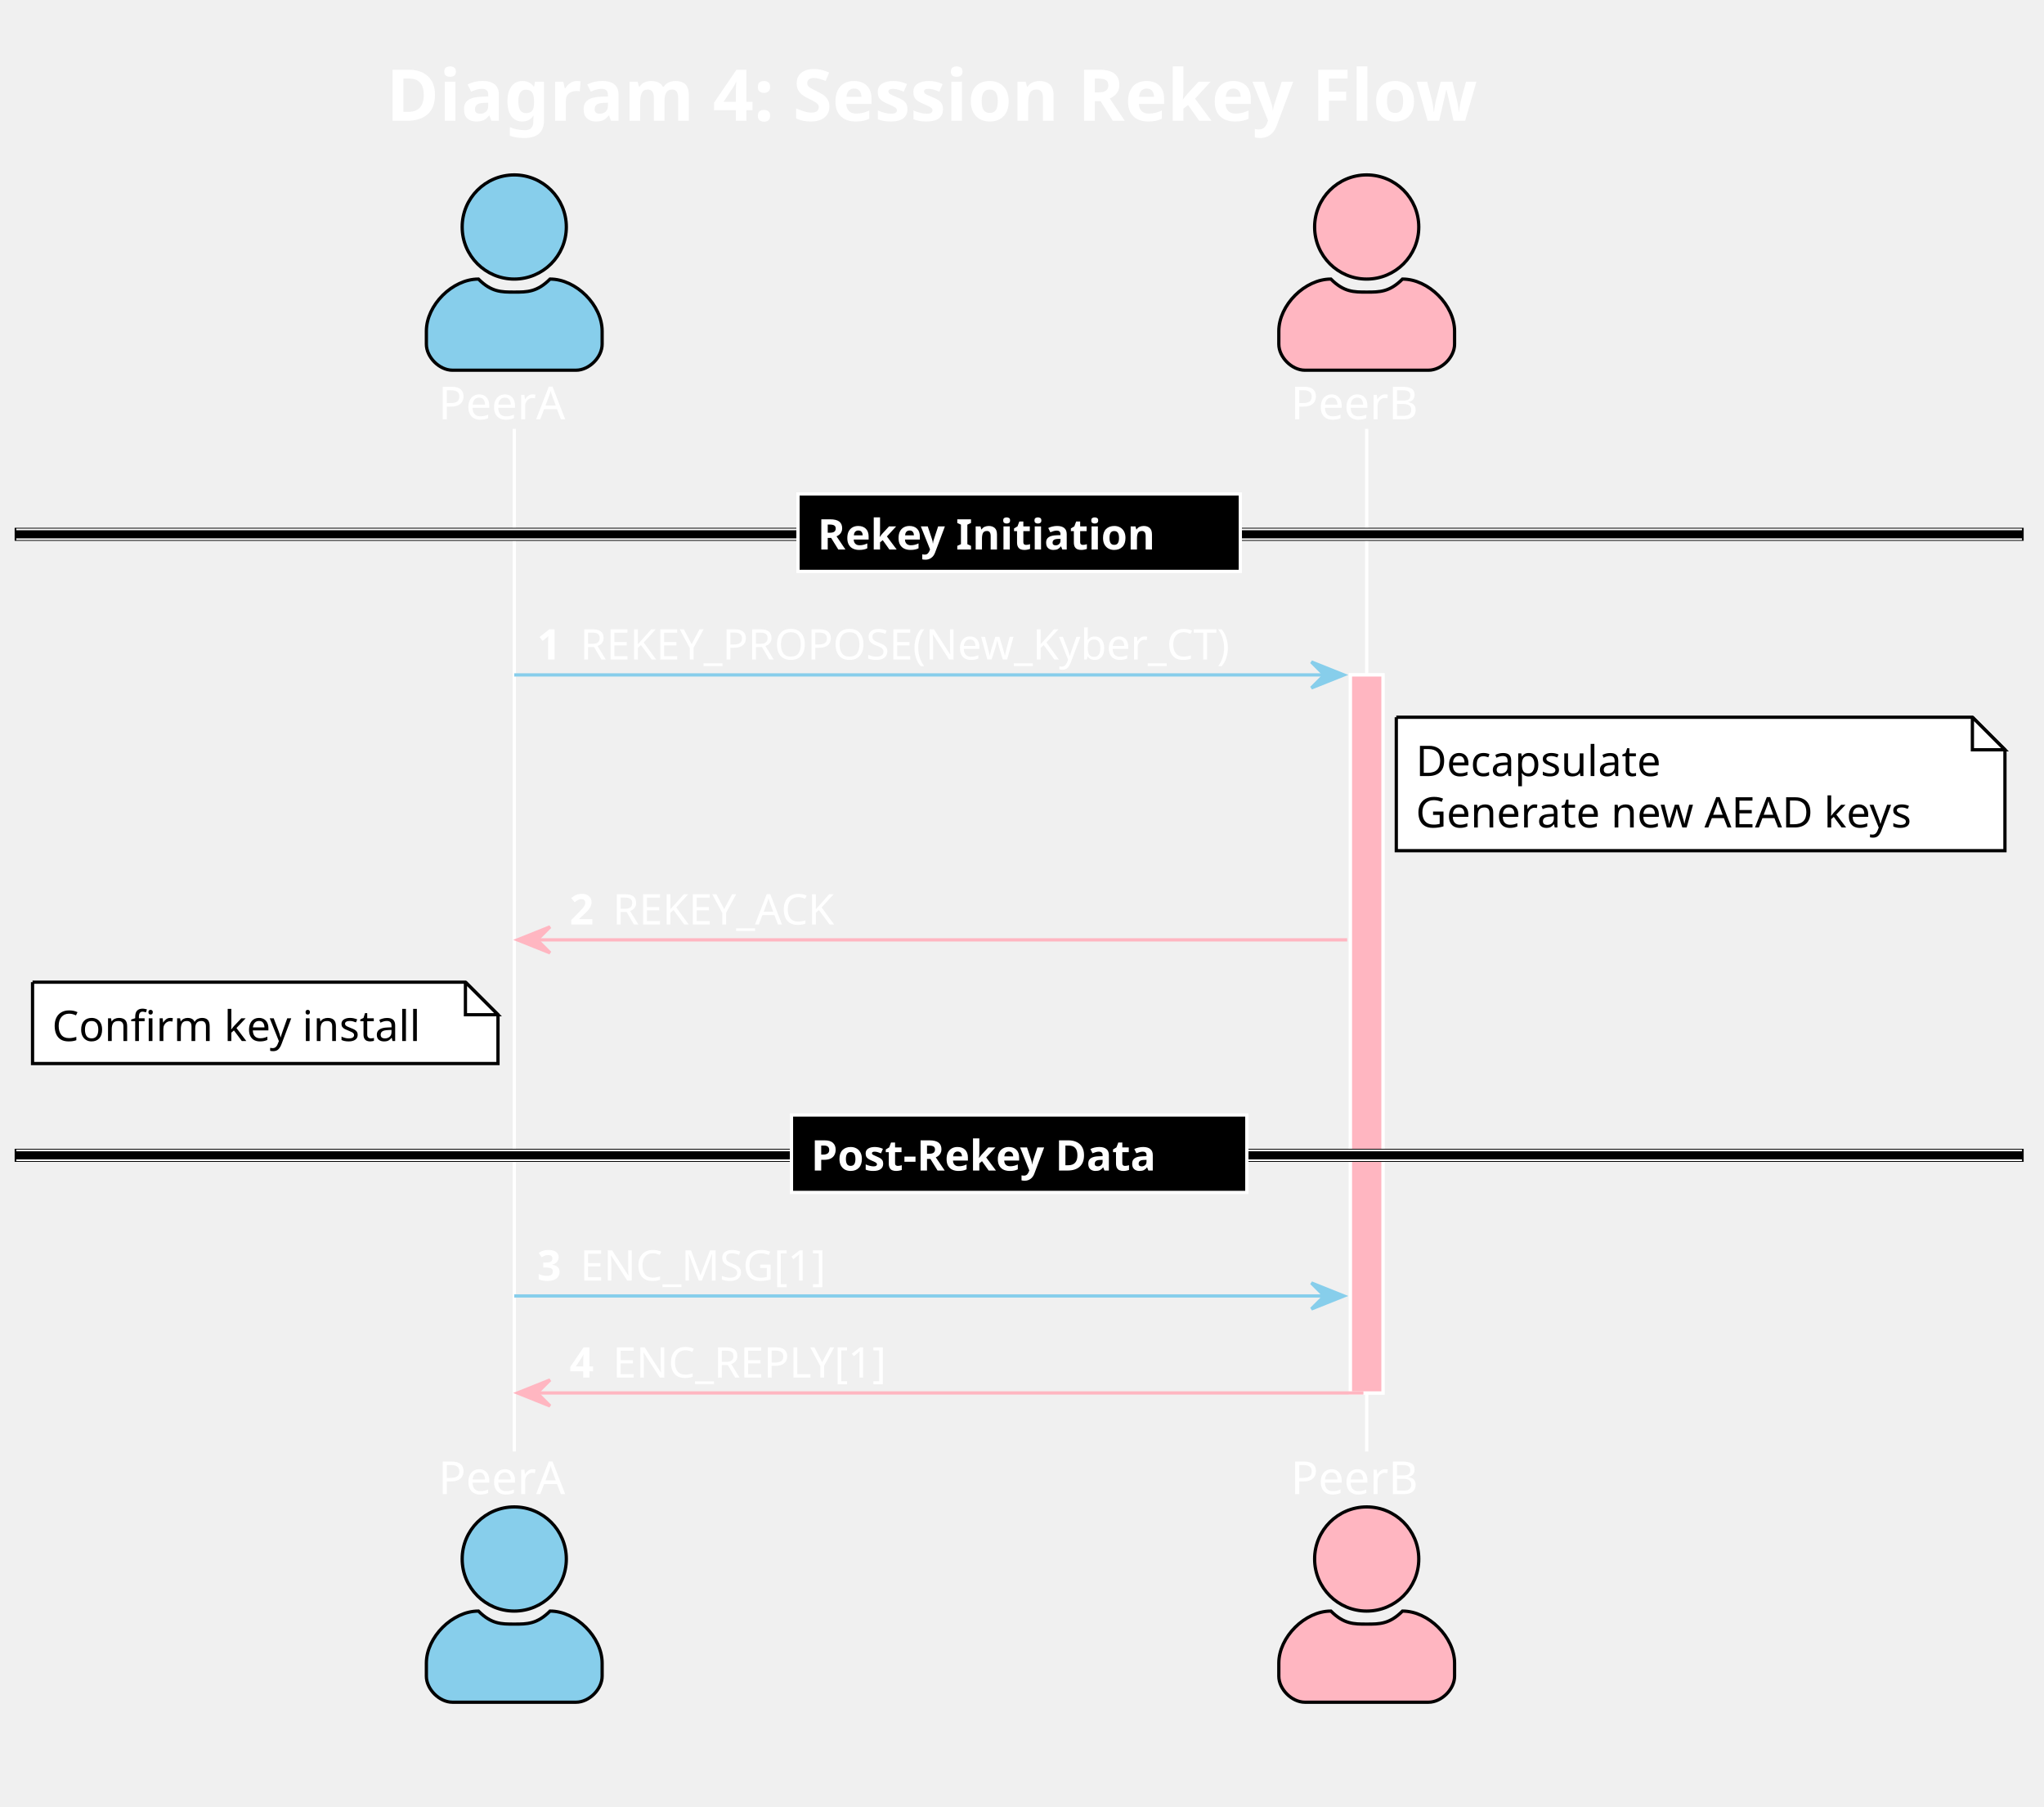
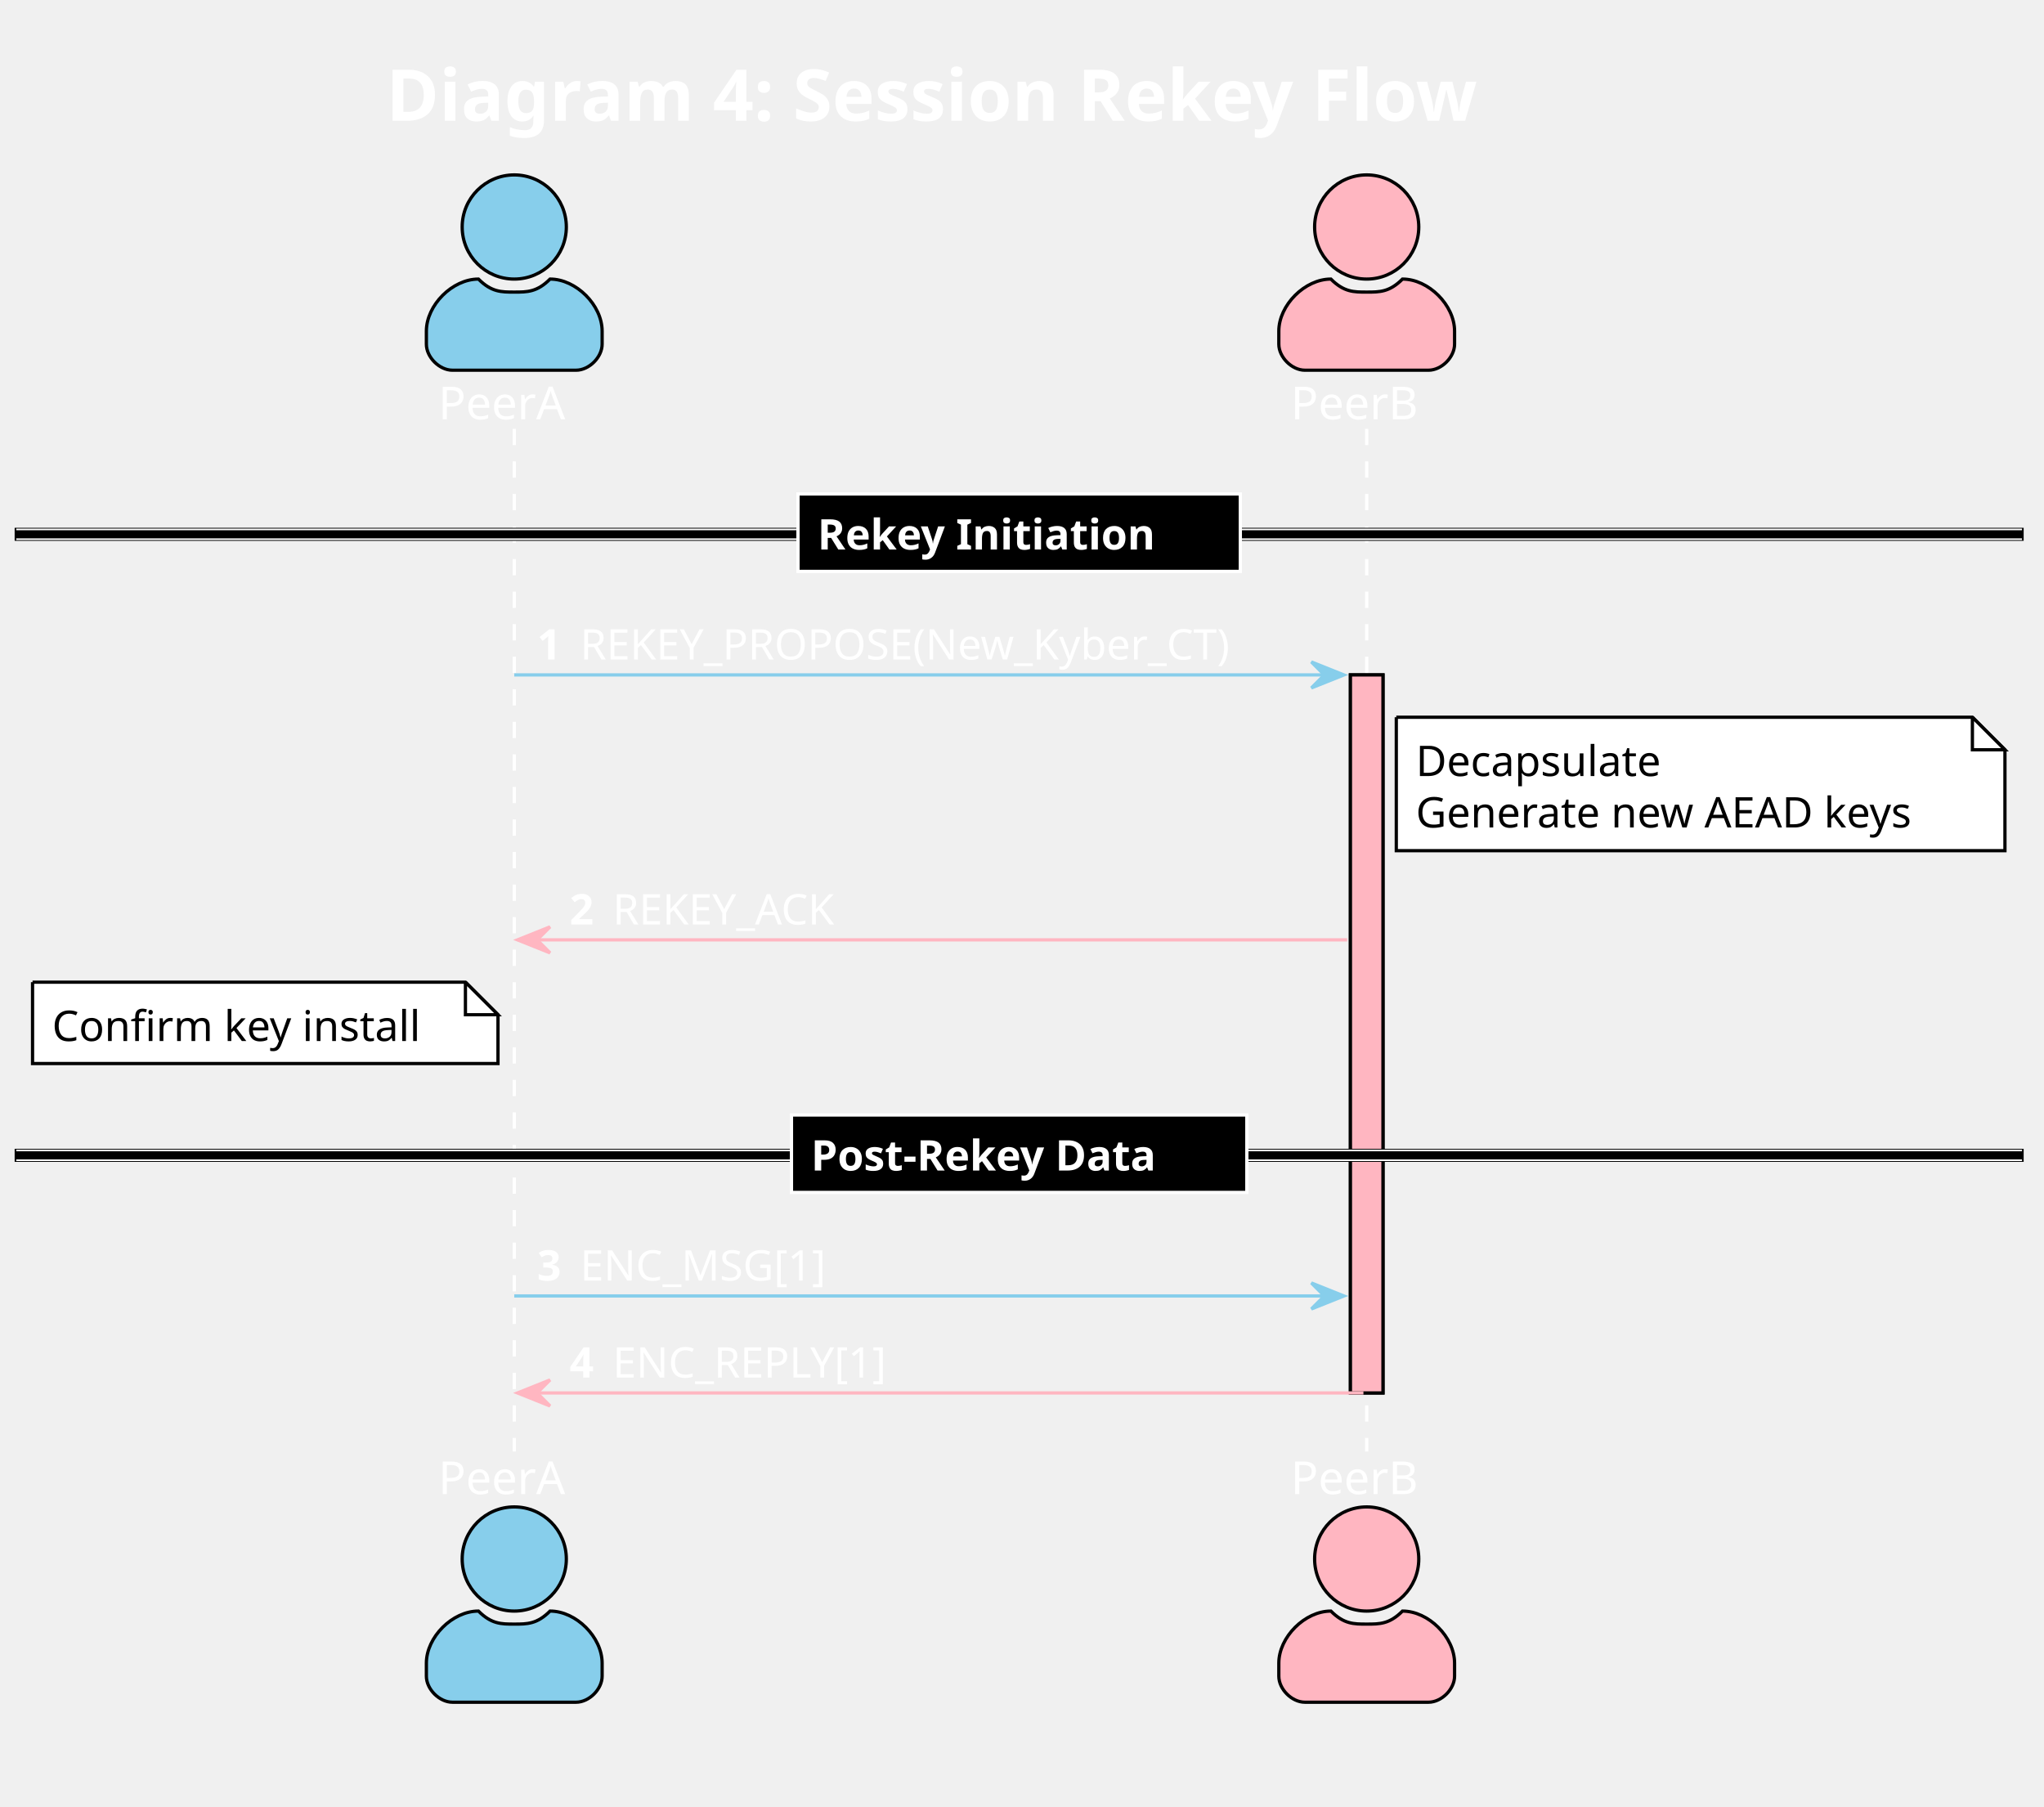
<svg xmlns="http://www.w3.org/2000/svg" contentStyleType="text/css" data-diagram-type="SEQUENCE" height="555px" preserveAspectRatio="none" style="width:628px;height:555px;background:#000000;" version="1.1" viewBox="0 0 628 555" width="628px" zoomAndPan="magnify">
  <defs />
  <g>
    <text fill="#FFFFFF" font-family="Verdana" font-size="22" font-weight="bold" lengthAdjust="spacing" textLength="387.965" x="118.643" y="37.118">Diagram 4: Session Rekey Flow</text>
    <g>
-       <rect fill="#FFB6C1" height="220.595" style="stroke:#FFFFFF;stroke-width:1;" width="10" x="414.905" y="207.351" />
+       <rect fill="#FFB6C1" height="220.595" style="stroke:#000000;stroke-width:1;" width="10" x="414.905" y="207.351" />
    </g>
    <g>
      <rect fill="#000000" fill-opacity="0" height="314.194" width="8" x="154" y="131.752" />
-       <line style="stroke:#FFFFFF;stroke-width:1;" x1="158" x2="158" y1="131.752" y2="445.946" />
+       <line style="stroke:#FFFFFF;stroke-width:1;stroke-dasharray:5,5;" x1="158" x2="158" y1="131.752" y2="445.946" />
    </g>
    <g>
      <rect fill="#000000" fill-opacity="0" height="314.194" width="8" x="415.905" y="131.752" />
-       <line style="stroke:#FFFFFF;stroke-width:1;" x1="419.905" x2="419.905" y1="131.752" y2="445.946" />
+       <line style="stroke:#FFFFFF;stroke-width:1;stroke-dasharray:5,5;" x1="419.905" x2="419.905" y1="131.752" y2="445.946" />
    </g>
    <g class="participant participant-head" data-participant="PA">
      <text fill="#FFFFFF" font-family="Verdana" font-size="14" lengthAdjust="spacing" textLength="40.667" x="134.667" y="128.812">PeerA</text>
      <ellipse cx="158" cy="69.737" fill="#87CEEB" rx="16" ry="16" style="stroke:#000000;stroke-width:1;" />
      <path d="M158,89.737 C162,89.737 165,89.737 169,85.737 C177,85.737 185,93.737 185,101.737 L185,105.737 C185,109.737 181,113.737 177,113.737 L139,113.737 C135,113.737 131,109.737 131,105.737 L131,101.737 C131,93.737 139,85.737 147,85.737 C151,89.737 154,89.737 158,89.737" fill="#87CEEB" style="stroke:#000000;stroke-width:1;" />
    </g>
    <g class="participant participant-tail" data-participant="PA">
      <text fill="#FFFFFF" font-family="Verdana" font-size="14" lengthAdjust="spacing" textLength="40.667" x="134.667" y="459.021">PeerA</text>
      <ellipse cx="158" cy="478.96" fill="#87CEEB" rx="16" ry="16" style="stroke:#000000;stroke-width:1;" />
      <path d="M158,498.96 C162,498.96 165,498.96 169,494.96 C177,494.96 185,502.96 185,510.96 L185,514.96 C185,518.96 181,522.96 177,522.96 L139,522.96 C135,522.96 131,518.96 131,514.96 L131,510.96 C131,502.96 139,494.96 147,494.96 C151,498.96 154,498.96 158,498.96" fill="#87CEEB" style="stroke:#000000;stroke-width:1;" />
    </g>
    <g class="participant participant-head" data-participant="PB">
      <text fill="#FFFFFF" font-family="Verdana" font-size="14" lengthAdjust="spacing" textLength="40.694" x="396.558" y="128.812">PeerB</text>
      <ellipse cx="419.905" cy="69.737" fill="#FFB6C1" rx="16" ry="16" style="stroke:#000000;stroke-width:1;" />
      <path d="M419.905,89.737 C423.905,89.737 426.905,89.737 430.905,85.737 C438.905,85.737 446.905,93.737 446.905,101.737 L446.905,105.737 C446.905,109.737 442.905,113.737 438.905,113.737 L400.905,113.737 C396.905,113.737 392.905,109.737 392.905,105.737 L392.905,101.737 C392.905,93.737 400.905,85.737 408.905,85.737 C412.905,89.737 415.905,89.737 419.905,89.737" fill="#FFB6C1" style="stroke:#000000;stroke-width:1;" />
    </g>
    <g class="participant participant-tail" data-participant="PB">
      <text fill="#FFFFFF" font-family="Verdana" font-size="14" lengthAdjust="spacing" textLength="40.694" x="396.558" y="459.021">PeerB</text>
      <ellipse cx="419.905" cy="478.96" fill="#FFB6C1" rx="16" ry="16" style="stroke:#000000;stroke-width:1;" />
      <path d="M419.905,498.96 C423.905,498.96 426.905,498.96 430.905,494.96 C438.905,494.96 446.905,502.96 446.905,510.96 L446.905,514.96 C446.905,518.96 442.905,522.96 438.905,522.96 L400.905,522.96 C396.905,522.96 392.905,518.96 392.905,514.96 L392.905,510.96 C392.905,502.96 400.905,494.96 408.905,494.96 C412.905,498.96 415.905,498.96 419.905,498.96" fill="#FFB6C1" style="stroke:#000000;stroke-width:1;" />
    </g>
    <g>
-       <rect fill="#FFB6C1" height="220.595" style="stroke:#FFFFFF;stroke-width:1;" width="10" x="414.905" y="207.351" />
+       <rect fill="#FFB6C1" height="220.595" style="stroke:#000000;stroke-width:1;" width="10" x="414.905" y="207.351" />
    </g>
    <rect fill="#000000" height="3" style="stroke:#000000;stroke-width:1;" width="616.251" x="5" y="162.652" />
    <line style="stroke:#FFFFFF;stroke-width:0.5;" x1="5" x2="621.251" y1="162.652" y2="162.652" />
    <line style="stroke:#FFFFFF;stroke-width:0.5;" x1="5" x2="621.251" y1="165.652" y2="165.652" />
    <rect fill="#000000" height="23.799" style="stroke:#FFFFFF;stroke-width:1;" width="135.907" x="245.172" y="151.752" />
    <text fill="#FFFFFF" font-family="Verdana" font-size="13" font-weight="bold" lengthAdjust="spacing" textLength="117.463" x="251.172" y="168.822">Rekey Initiation</text>
    <g class="message" data-participant-1="PA" data-participant-2="PB">
      <polygon fill="#87CEEB" points="402.905,203.351,412.905,207.351,402.905,211.351,406.905,207.351" style="stroke:#87CEEB;stroke-width:1;" />
      <line style="stroke:#87CEEB;stroke-width:1;" x1="158" x2="408.905" y1="207.351" y2="207.351" />
      <text fill="#FFFFFF" font-family="Verdana" font-size="13" font-weight="bold" lengthAdjust="spacing" textLength="9.242" x="165" y="202.621">1</text>
      <text fill="#FFFFFF" font-family="Verdana" font-size="13" lengthAdjust="spacing" textLength="224.663" x="178.242" y="202.621">REKEY_PROPOSE(New_Kyber_CT)</text>
    </g>
    <path d="M429,220.351 L429,261.351 L616,261.351 L616,230.351 L606,220.351 L429,220.351" fill="#FFFFFF" style="stroke:#000000;stroke-width:1;" />
    <path d="M606,220.351 L606,230.351 L616,230.351 L606,220.351" fill="#FFFFFF" style="stroke:#000000;stroke-width:1;" />
    <text fill="#000000" font-family="Verdana" font-size="13" lengthAdjust="spacing" textLength="79.682" x="435" y="238.42">Decapsulate</text>
    <text fill="#000000" font-family="Verdana" font-size="13" lengthAdjust="spacing" textLength="166.251" x="435" y="254.22">Generate new AEAD keys</text>
    <g class="message" data-participant-1="PB" data-participant-2="PA">
      <polygon fill="#FFB6C1" points="169,284.748,159,288.748,169,292.748,165,288.748" style="stroke:#FFB6C1;stroke-width:1;" />
      <line style="stroke:#FFB6C1;stroke-width:1;" x1="163" x2="413.905" y1="288.748" y2="288.748" />
      <text fill="#FFFFFF" font-family="Verdana" font-size="13" font-weight="bold" lengthAdjust="spacing" textLength="9.242" x="175" y="284.019">2</text>
      <text fill="#FFFFFF" font-family="Verdana" font-size="13" lengthAdjust="spacing" textLength="77.721" x="188.242" y="284.019">REKEY_ACK</text>
    </g>
    <path d="M10,301.748 L10,326.748 L153,326.748 L153,311.748 L143,301.748 L10,301.748" fill="#FFFFFF" style="stroke:#000000;stroke-width:1;" />
    <path d="M143,301.748 L143,311.748 L153,311.748 L143,301.748" fill="#FFFFFF" style="stroke:#000000;stroke-width:1;" />
    <text fill="#000000" font-family="Verdana" font-size="13" lengthAdjust="spacing" textLength="122.427" x="16" y="319.818">Confirm key install</text>
    <rect fill="#000000" height="3" style="stroke:#000000;stroke-width:1;" width="616.251" x="5" y="353.447" />
    <line style="stroke:#FFFFFF;stroke-width:0.5;" x1="5" x2="621.251" y1="353.447" y2="353.447" />
    <line style="stroke:#FFFFFF;stroke-width:0.5;" x1="5" x2="621.251" y1="356.447" y2="356.447" />
    <rect fill="#000000" height="23.799" style="stroke:#FFFFFF;stroke-width:1;" width="139.912" x="243.17" y="342.548" />
    <text fill="#FFFFFF" font-family="Verdana" font-size="13" font-weight="bold" lengthAdjust="spacing" textLength="121.469" x="249.17" y="359.618">Post-Rekey Data</text>
    <g class="message" data-participant-1="PA" data-participant-2="PB">
      <polygon fill="#87CEEB" points="402.905,394.147,412.905,398.147,402.905,402.147,406.905,398.147" style="stroke:#87CEEB;stroke-width:1;" />
      <line style="stroke:#87CEEB;stroke-width:1;" x1="158" x2="408.905" y1="398.147" y2="398.147" />
      <text fill="#FFFFFF" font-family="Verdana" font-size="13" font-weight="bold" lengthAdjust="spacing" textLength="9.242" x="165" y="393.417">3</text>
      <text fill="#FFFFFF" font-family="Verdana" font-size="13" lengthAdjust="spacing" textLength="85.281" x="178.242" y="393.417">ENC_MSG[1]</text>
    </g>
    <g class="message" data-participant-1="PB" data-participant-2="PA">
      <polygon fill="#FFB6C1" points="169,423.946,159,427.946,169,431.946,165,427.946" style="stroke:#FFB6C1;stroke-width:1;" />
      <line style="stroke:#FFB6C1;stroke-width:1;" x1="163" x2="418.905" y1="427.946" y2="427.946" />
      <text fill="#FFFFFF" font-family="Verdana" font-size="13" font-weight="bold" lengthAdjust="spacing" textLength="9.242" x="175" y="423.216">4</text>
      <text fill="#FFFFFF" font-family="Verdana" font-size="13" lengthAdjust="spacing" textLength="95.691" x="188.242" y="423.216">ENC_REPLY[1]</text>
    </g>
    <text fill="#FFFFFF" font-family="Verdana" font-size="10" lengthAdjust="spacing" textLength="3.516" x="310.868" y="540.014"> </text>
  </g>
</svg>
